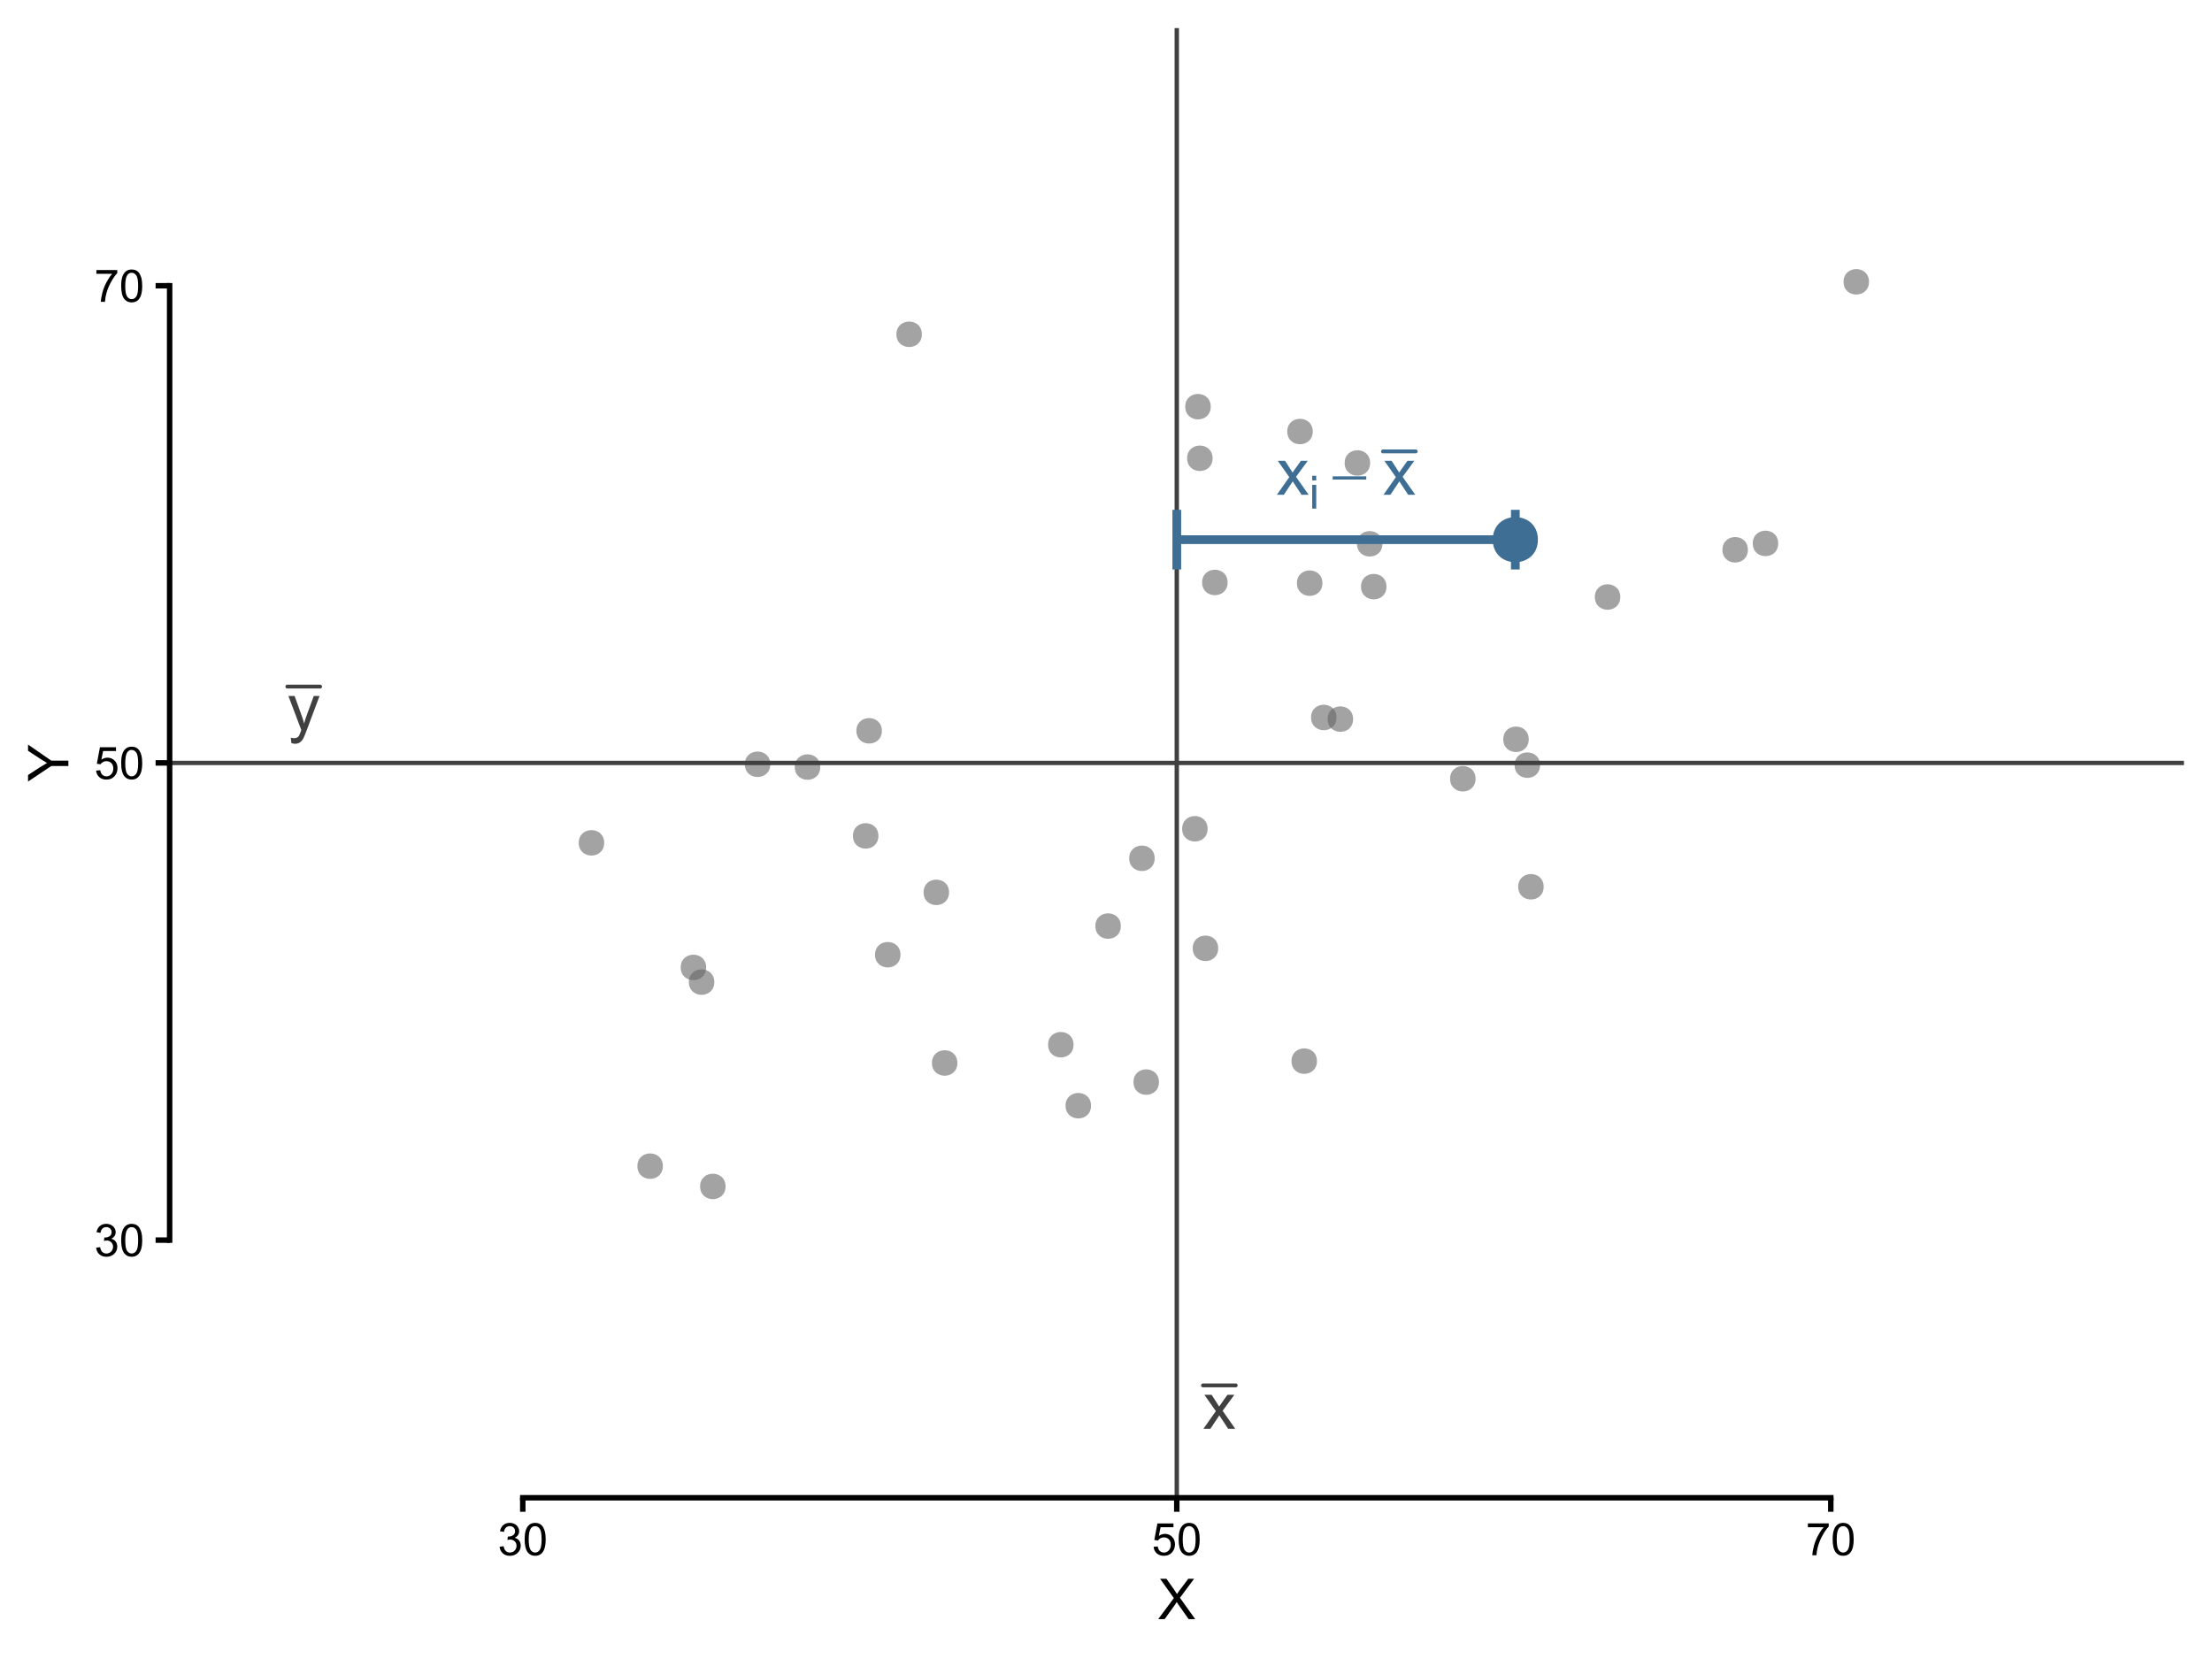
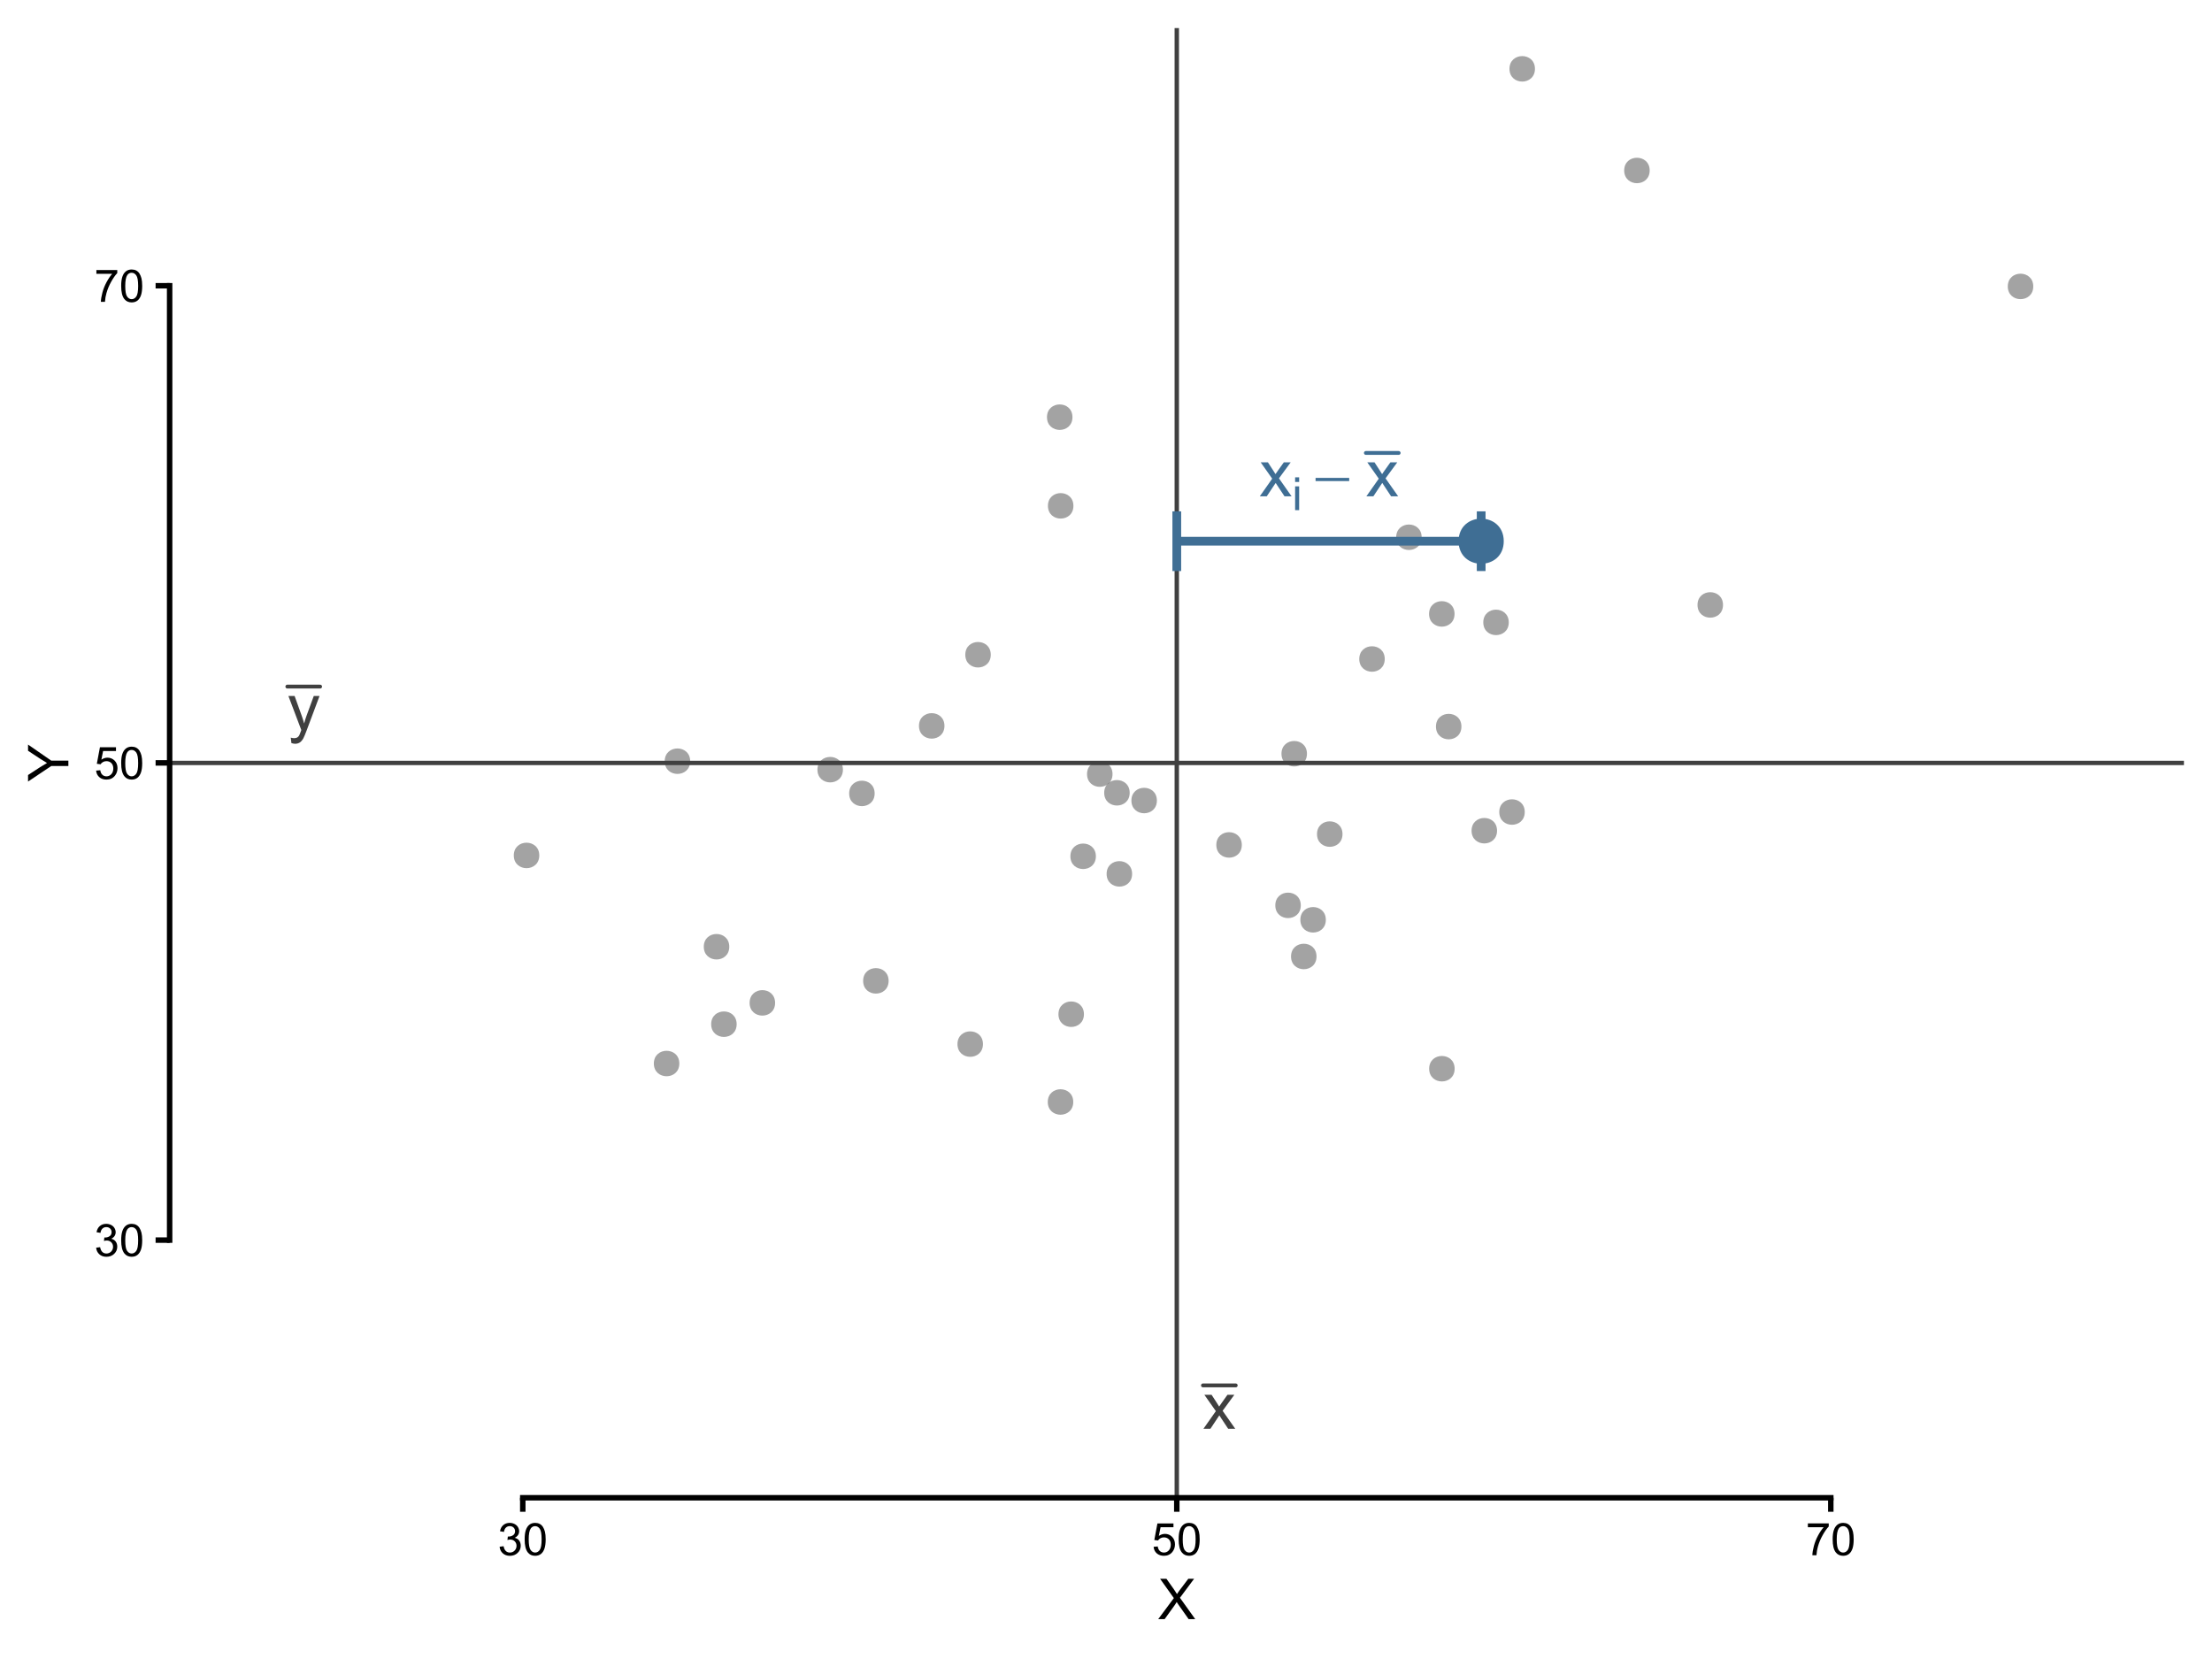
<svg xmlns="http://www.w3.org/2000/svg" xmlns:xlink="http://www.w3.org/1999/xlink" width="432pt" height="324pt" viewBox="0 0 432 324">
  <defs>
    <g>
      <g id="glyph-0-0">
        <path d="M 0.094 0 L 2.52 -3.449 L 0.273 -6.641 L 1.684 -6.641 L 2.699 -5.082 C 2.891 -4.785 3.047 -4.539 3.164 -4.34 C 3.344 -4.609 3.512 -4.852 3.668 -5.07 L 4.789 -6.641 L 6.133 -6.641 L 3.84 -3.512 L 6.309 0 L 4.926 0 L 3.562 -2.062 L 3.199 -2.621 L 1.457 0 Z M 0.094 0 " />
      </g>
      <g id="glyph-0-1">
        <path d="M 0.793 2.559 L 0.668 1.5 C 0.914 1.566 1.129 1.598 1.312 1.602 C 1.562 1.598 1.762 1.559 1.91 1.477 C 2.059 1.391 2.18 1.273 2.281 1.125 C 2.348 1.012 2.465 0.73 2.625 0.289 C 2.645 0.223 2.676 0.133 2.727 0.012 L 0.207 -6.641 L 1.418 -6.641 L 2.801 -2.793 C 2.98 -2.305 3.141 -1.793 3.281 -1.258 C 3.41 -1.77 3.562 -2.273 3.746 -2.77 L 5.164 -6.641 L 6.289 -6.641 L 3.762 0.113 C 3.488 0.84 3.277 1.344 3.133 1.621 C 2.93 1.988 2.699 2.258 2.445 2.434 C 2.184 2.605 1.875 2.695 1.52 2.695 C 1.301 2.695 1.059 2.648 0.793 2.559 Z M 0.793 2.559 " />
      </g>
      <g id="glyph-1-0">
        <path d="M 0.594 -5.508 L 0.594 -6.414 L 1.383 -6.414 L 1.383 -5.508 Z M 0.594 0 L 0.594 -4.648 L 1.383 -4.648 L 1.383 0 Z M 0.594 0 " />
      </g>
      <g id="glyph-2-0">
        <path d="M 0.23 -3.602 L 6.797 -3.602 L 6.797 -2.98 L 0.23 -2.98 Z M 0.23 -3.602 " />
      </g>
      <g id="glyph-3-0">
        <path d="M 0.371 -1.664 L 1.145 -1.766 C 1.23 -1.324 1.383 -1.008 1.598 -0.816 C 1.809 -0.621 2.066 -0.527 2.375 -0.527 C 2.734 -0.527 3.043 -0.652 3.297 -0.906 C 3.547 -1.156 3.672 -1.469 3.676 -1.844 C 3.672 -2.195 3.555 -2.488 3.324 -2.719 C 3.09 -2.949 2.797 -3.062 2.441 -3.066 C 2.293 -3.062 2.109 -3.035 1.895 -2.98 L 1.98 -3.66 C 2.031 -3.652 2.07 -3.648 2.105 -3.652 C 2.434 -3.648 2.73 -3.734 2.996 -3.91 C 3.254 -4.078 3.387 -4.344 3.391 -4.703 C 3.387 -4.984 3.289 -5.219 3.102 -5.406 C 2.906 -5.59 2.66 -5.684 2.359 -5.688 C 2.055 -5.684 1.805 -5.59 1.605 -5.402 C 1.402 -5.215 1.273 -4.93 1.219 -4.555 L 0.445 -4.691 C 0.539 -5.207 0.754 -5.609 1.09 -5.895 C 1.426 -6.18 1.844 -6.32 2.344 -6.324 C 2.688 -6.32 3.004 -6.246 3.293 -6.102 C 3.582 -5.953 3.801 -5.754 3.953 -5.5 C 4.105 -5.242 4.184 -4.973 4.184 -4.688 C 4.184 -4.414 4.109 -4.164 3.965 -3.945 C 3.816 -3.719 3.602 -3.543 3.316 -3.41 C 3.688 -3.324 3.977 -3.145 4.184 -2.875 C 4.391 -2.602 4.492 -2.262 4.496 -1.859 C 4.492 -1.305 4.293 -0.84 3.895 -0.461 C 3.492 -0.078 2.984 0.109 2.371 0.113 C 1.816 0.109 1.355 -0.051 0.992 -0.379 C 0.625 -0.707 0.418 -1.137 0.371 -1.664 Z M 0.371 -1.664 " />
      </g>
      <g id="glyph-3-1">
        <path d="M 0.367 -3.105 C 0.363 -3.848 0.438 -4.445 0.594 -4.902 C 0.742 -5.355 0.973 -5.707 1.277 -5.953 C 1.578 -6.199 1.957 -6.32 2.418 -6.324 C 2.754 -6.32 3.051 -6.254 3.309 -6.121 C 3.562 -5.984 3.773 -5.789 3.938 -5.531 C 4.102 -5.273 4.23 -4.961 4.328 -4.594 C 4.422 -4.227 4.469 -3.73 4.473 -3.105 C 4.469 -2.367 4.395 -1.77 4.242 -1.316 C 4.09 -0.859 3.863 -0.508 3.562 -0.262 C 3.258 -0.016 2.875 0.105 2.418 0.109 C 1.809 0.105 1.332 -0.109 0.988 -0.547 C 0.57 -1.066 0.363 -1.922 0.367 -3.105 Z M 1.16 -3.105 C 1.16 -2.07 1.281 -1.379 1.523 -1.039 C 1.766 -0.695 2.062 -0.527 2.418 -0.527 C 2.773 -0.527 3.074 -0.699 3.316 -1.043 C 3.559 -1.387 3.68 -2.074 3.68 -3.105 C 3.68 -4.145 3.559 -4.832 3.316 -5.172 C 3.074 -5.512 2.77 -5.684 2.41 -5.684 C 2.051 -5.684 1.77 -5.531 1.559 -5.234 C 1.293 -4.844 1.16 -4.137 1.16 -3.105 Z M 1.16 -3.105 " />
      </g>
      <g id="glyph-3-2">
        <path d="M 0.367 -1.648 L 1.176 -1.719 C 1.234 -1.32 1.375 -1.023 1.594 -0.824 C 1.812 -0.625 2.078 -0.527 2.391 -0.527 C 2.762 -0.527 3.074 -0.668 3.336 -0.949 C 3.59 -1.23 3.719 -1.602 3.723 -2.066 C 3.719 -2.504 3.594 -2.852 3.348 -3.109 C 3.098 -3.363 2.773 -3.492 2.375 -3.492 C 2.125 -3.492 1.902 -3.434 1.703 -3.32 C 1.5 -3.207 1.344 -3.062 1.23 -2.883 L 0.504 -2.977 L 1.113 -6.215 L 4.246 -6.215 L 4.246 -5.473 L 1.73 -5.473 L 1.391 -3.781 C 1.766 -4.039 2.164 -4.172 2.582 -4.176 C 3.129 -4.172 3.594 -3.98 3.973 -3.605 C 4.352 -3.223 4.539 -2.734 4.543 -2.137 C 4.539 -1.562 4.375 -1.07 4.043 -0.656 C 3.637 -0.148 3.086 0.105 2.391 0.109 C 1.816 0.105 1.348 -0.051 0.984 -0.371 C 0.621 -0.691 0.414 -1.117 0.367 -1.648 Z M 0.367 -1.648 " />
      </g>
      <g id="glyph-3-3">
        <path d="M 0.418 -5.473 L 0.418 -6.219 L 4.496 -6.219 L 4.496 -5.617 C 4.09 -5.188 3.691 -4.621 3.301 -3.914 C 2.902 -3.203 2.602 -2.473 2.391 -1.73 C 2.234 -1.199 2.133 -0.625 2.094 0 L 1.297 0 C 1.305 -0.492 1.402 -1.09 1.59 -1.793 C 1.773 -2.496 2.043 -3.172 2.391 -3.824 C 2.738 -4.477 3.109 -5.027 3.504 -5.473 Z M 0.418 -5.473 " />
      </g>
      <g id="glyph-4-0">
        <path d="M 0.047 0 L 3.094 -4.102 L 0.406 -7.875 L 1.648 -7.875 L 3.078 -5.855 C 3.371 -5.434 3.582 -5.113 3.711 -4.887 C 3.883 -5.172 4.094 -5.469 4.336 -5.785 L 5.918 -7.875 L 7.051 -7.875 L 4.285 -4.164 L 7.266 0 L 5.977 0 L 3.996 -2.809 C 3.883 -2.965 3.766 -3.141 3.652 -3.336 C 3.473 -3.047 3.348 -2.852 3.277 -2.746 L 1.301 0 Z M 0.047 0 " />
      </g>
      <g id="glyph-5-0">
        <path d="M 0 -3.066 L -3.336 -3.066 L -7.875 -0.031 L -7.875 -1.301 L -5.5 -2.852 C -5.055 -3.137 -4.609 -3.402 -4.168 -3.652 C -4.574 -3.887 -5.039 -4.176 -5.559 -4.512 L -7.875 -6.039 L -7.875 -7.25 L -3.336 -4.109 L 0 -4.109 Z M 0 -3.066 " />
      </g>
    </g>
    <clipPath id="clip-0">
      <path clip-rule="nonzero" d="M 33.129 5.48 L 426.523 5.48 L 426.523 292.512 L 33.129 292.512 Z M 33.129 5.48 " />
    </clipPath>
    <clipPath id="clip-1">
      <path clip-rule="nonzero" d="M 229 5.48 L 231 5.48 L 231 292.512 L 229 292.512 Z M 229 5.48 " />
    </clipPath>
    <clipPath id="clip-2">
      <path clip-rule="nonzero" d="M 33.129 148 L 426.523 148 L 426.523 150 L 33.129 150 Z M 33.129 148 " />
    </clipPath>
  </defs>
  <rect x="-43.2" y="-32.4" width="518.4" height="388.8" fill="rgb(100%, 100%, 100%)" fill-opacity="1" />
  <rect x="-43.2" y="-32.4" width="518.4" height="388.8" fill="rgb(100%, 100%, 100%)" fill-opacity="1" />
  <path fill="none" stroke-width="1.067" stroke-linecap="round" stroke-linejoin="round" stroke="rgb(100%, 100%, 100%)" stroke-opacity="1" stroke-miterlimit="10" d="M 0 324 L 432 324 L 432 0 L 0 0 Z M 0 324 " />
  <g clip-path="url(#clip-0)">
    <path fill-rule="nonzero" fill="rgb(100%, 100%, 100%)" fill-opacity="1" d="M 33.129 292.508 L 426.523 292.508 L 426.523 5.477 L 33.129 5.477 Z M 33.129 292.508 " />
  </g>
-   <path fill-rule="nonzero" fill="rgb(40%, 40%, 40%)" fill-opacity="0.6" d="M 160.195 149.809 C 160.195 153.125 155.219 153.125 155.219 149.809 C 155.219 146.488 160.195 146.488 160.195 149.809 " />
-   <path fill-rule="nonzero" fill="rgb(40%, 40%, 40%)" fill-opacity="0.6" d="M 175.863 186.453 C 175.863 189.77 170.887 189.77 170.887 186.453 C 170.887 183.137 175.863 183.137 175.863 186.453 " />
-   <path fill-rule="nonzero" fill="rgb(40%, 40%, 40%)" fill-opacity="0.6" d="M 185.348 174.273 C 185.348 177.594 180.371 177.594 180.371 174.273 C 180.371 170.957 185.348 170.957 185.348 174.273 " />
-   <path fill-rule="nonzero" fill="rgb(40%, 40%, 40%)" fill-opacity="0.6" d="M 270.777 114.57 C 270.777 117.891 265.801 117.891 265.801 114.57 C 265.801 111.254 270.777 111.254 270.777 114.57 " />
-   <path fill-rule="nonzero" fill="rgb(40%, 40%, 40%)" fill-opacity="0.6" d="M 341.363 107.375 C 341.363 110.691 336.387 110.691 336.387 107.375 C 336.387 104.059 341.363 104.059 341.363 107.375 " />
-   <path fill-rule="nonzero" fill="rgb(40%, 40%, 40%)" fill-opacity="0.6" d="M 269.988 106.207 C 269.988 109.523 265.012 109.523 265.012 106.207 C 265.012 102.891 269.988 102.891 269.988 106.207 " />
-   <path fill-rule="nonzero" fill="rgb(40%, 40%, 40%)" fill-opacity="0.6" d="M 150.438 149.262 C 150.438 152.582 145.461 152.582 145.461 149.262 C 145.461 145.945 150.438 145.945 150.438 149.262 " />
-   <path fill-rule="nonzero" fill="rgb(40%, 40%, 40%)" fill-opacity="0.6" d="M 180.043 65.285 C 180.043 68.605 175.066 68.605 175.066 65.285 C 175.066 61.969 180.043 61.969 180.043 65.285 " />
-   <path fill-rule="nonzero" fill="rgb(40%, 40%, 40%)" fill-opacity="0.6" d="M 118 164.605 C 118 167.922 113.023 167.922 113.023 164.605 C 113.023 161.285 118 161.285 118 164.605 " />
-   <path fill-rule="nonzero" fill="rgb(40%, 40%, 40%)" fill-opacity="0.6" d="M 172.227 142.73 C 172.227 146.047 167.25 146.047 167.25 142.73 C 167.25 139.41 172.227 139.41 172.227 142.73 " />
-   <path fill-rule="nonzero" fill="rgb(40%, 40%, 40%)" fill-opacity="0.6" d="M 129.457 227.746 C 129.457 231.062 124.48 231.062 124.48 227.746 C 124.48 224.43 129.457 224.43 129.457 227.746 " />
-   <path fill-rule="nonzero" fill="rgb(40%, 40%, 40%)" fill-opacity="0.6" d="M 186.98 207.598 C 186.98 210.918 182.004 210.918 182.004 207.598 C 182.004 204.281 186.98 204.281 186.98 207.598 " />
-   <path fill-rule="nonzero" fill="rgb(40%, 40%, 40%)" fill-opacity="0.6" d="M 258.266 113.891 C 258.266 117.207 253.289 117.207 253.289 113.891 C 253.289 110.57 258.266 110.57 258.266 113.891 " />
-   <path fill-rule="nonzero" fill="rgb(40%, 40%, 40%)" fill-opacity="0.6" d="M 301.477 173.184 C 301.477 176.504 296.5 176.504 296.5 173.184 C 296.5 169.867 301.477 169.867 301.477 173.184 " />
-   <path fill-rule="nonzero" fill="rgb(40%, 40%, 40%)" fill-opacity="0.6" d="M 209.664 204.031 C 209.664 207.348 204.688 207.348 204.688 204.031 C 204.688 200.715 209.664 200.715 209.664 204.031 " />
-   <path fill-rule="nonzero" fill="rgb(40%, 40%, 40%)" fill-opacity="0.6" d="M 137.914 188.938 C 137.914 192.254 132.938 192.254 132.938 188.938 C 132.938 185.617 137.914 185.617 137.914 188.938 " />
-   <path fill-rule="nonzero" fill="rgb(40%, 40%, 40%)" fill-opacity="0.6" d="M 288.176 152.086 C 288.176 155.406 283.199 155.406 283.199 152.086 C 283.199 148.77 288.176 148.77 288.176 152.086 " />
-   <path fill-rule="nonzero" fill="rgb(40%, 40%, 40%)" fill-opacity="0.6" d="M 226.34 211.328 C 226.34 214.645 221.363 214.645 221.363 211.328 C 221.363 208.012 226.34 208.012 226.34 211.328 " />
-   <path fill-rule="nonzero" fill="rgb(40%, 40%, 40%)" fill-opacity="0.6" d="M 225.504 167.625 C 225.504 170.945 220.527 170.945 220.527 167.625 C 220.527 164.309 225.504 164.309 225.504 167.625 " />
-   <path fill-rule="nonzero" fill="rgb(40%, 40%, 40%)" fill-opacity="0.6" d="M 365.016 55.039 C 365.016 58.355 360.039 58.355 360.039 55.039 C 360.039 51.719 365.016 51.719 365.016 55.039 " />
-   <path fill-rule="nonzero" fill="rgb(40%, 40%, 40%)" fill-opacity="0.6" d="M 298.43 105.395 C 298.43 108.715 293.453 108.715 293.453 105.395 C 293.453 102.078 298.43 102.078 298.43 105.395 " />
-   <path fill-rule="nonzero" fill="rgb(40%, 40%, 40%)" fill-opacity="0.6" d="M 235.848 161.863 C 235.848 165.18 230.871 165.18 230.871 161.863 C 230.871 158.543 235.848 158.543 235.848 161.863 " />
-   <path fill-rule="nonzero" fill="rgb(40%, 40%, 40%)" fill-opacity="0.6" d="M 237.91 185.207 C 237.91 188.527 232.934 188.527 232.934 185.207 C 232.934 181.891 237.91 181.891 237.91 185.207 " />
-   <path fill-rule="nonzero" fill="rgb(40%, 40%, 40%)" fill-opacity="0.6" d="M 141.703 231.707 C 141.703 235.027 136.727 235.027 136.727 231.707 C 136.727 228.391 141.703 228.391 141.703 231.707 " />
-   <path fill-rule="nonzero" fill="rgb(40%, 40%, 40%)" fill-opacity="0.6" d="M 298.559 144.383 C 298.559 147.703 293.582 147.703 293.582 144.383 C 293.582 141.066 298.559 141.066 298.559 144.383 " />
-   <path fill-rule="nonzero" fill="rgb(40%, 40%, 40%)" fill-opacity="0.6" d="M 316.445 116.598 C 316.445 119.914 311.469 119.914 311.469 116.598 C 311.469 113.277 316.445 113.277 316.445 116.598 " />
-   <path fill-rule="nonzero" fill="rgb(40%, 40%, 40%)" fill-opacity="0.6" d="M 139.508 191.801 C 139.508 195.121 134.531 195.121 134.531 191.801 C 134.531 188.484 139.508 188.484 139.508 191.801 " />
-   <path fill-rule="nonzero" fill="rgb(40%, 40%, 40%)" fill-opacity="0.6" d="M 239.75 113.754 C 239.75 117.07 234.773 117.07 234.773 113.754 C 234.773 110.434 239.75 110.434 239.75 113.754 " />
-   <path fill-rule="nonzero" fill="rgb(40%, 40%, 40%)" fill-opacity="0.6" d="M 236.453 79.422 C 236.453 82.742 231.477 82.742 231.477 79.422 C 231.477 76.105 236.453 76.105 236.453 79.422 " />
-   <path fill-rule="nonzero" fill="rgb(40%, 40%, 40%)" fill-opacity="0.6" d="M 264.262 140.438 C 264.262 143.758 259.285 143.758 259.285 140.438 C 259.285 137.121 264.262 137.121 264.262 140.438 " />
-   <path fill-rule="nonzero" fill="rgb(40%, 40%, 40%)" fill-opacity="0.6" d="M 347.285 106.129 C 347.285 109.445 342.309 109.445 342.309 106.129 C 342.309 102.809 347.285 102.809 347.285 106.129 " />
-   <path fill-rule="nonzero" fill="rgb(40%, 40%, 40%)" fill-opacity="0.6" d="M 300.773 149.434 C 300.773 152.754 295.797 152.754 295.797 149.434 C 295.797 146.117 300.773 146.117 300.773 149.434 " />
-   <path fill-rule="nonzero" fill="rgb(40%, 40%, 40%)" fill-opacity="0.6" d="M 213.078 215.938 C 213.078 219.258 208.102 219.258 208.102 215.938 C 208.102 212.621 213.078 212.621 213.078 215.938 " />
-   <path fill-rule="nonzero" fill="rgb(40%, 40%, 40%)" fill-opacity="0.6" d="M 256.375 84.277 C 256.375 87.594 251.398 87.594 251.398 84.277 C 251.398 80.961 256.375 80.961 256.375 84.277 " />
-   <path fill-rule="nonzero" fill="rgb(40%, 40%, 40%)" fill-opacity="0.6" d="M 267.586 90.414 C 267.586 93.73 262.609 93.73 262.609 90.414 C 262.609 87.098 267.586 87.098 267.586 90.414 " />
-   <path fill-rule="nonzero" fill="rgb(40%, 40%, 40%)" fill-opacity="0.6" d="M 171.551 163.25 C 171.551 166.566 166.574 166.566 166.574 163.25 C 166.574 159.934 171.551 159.934 171.551 163.25 " />
-   <path fill-rule="nonzero" fill="rgb(40%, 40%, 40%)" fill-opacity="0.6" d="M 261.02 140.121 C 261.02 143.438 256.043 143.438 256.043 140.121 C 256.043 136.801 261.02 136.801 261.02 140.121 " />
-   <path fill-rule="nonzero" fill="rgb(40%, 40%, 40%)" fill-opacity="0.6" d="M 257.203 207.234 C 257.203 210.555 252.227 210.555 252.227 207.234 C 252.227 203.918 257.203 203.918 257.203 207.234 " />
-   <path fill-rule="nonzero" fill="rgb(40%, 40%, 40%)" fill-opacity="0.6" d="M 236.82 89.504 C 236.82 92.82 231.844 92.82 231.844 89.504 C 231.844 86.184 236.82 86.184 236.82 89.504 " />
-   <path fill-rule="nonzero" fill="rgb(40%, 40%, 40%)" fill-opacity="0.6" d="M 218.898 180.859 C 218.898 184.176 213.922 184.176 213.922 180.859 C 213.922 177.543 218.898 177.543 218.898 180.859 " />
+   <path fill-rule="nonzero" fill="rgb(40%, 40%, 40%)" fill-opacity="0.6" d="M 284.09 208.719 C 284.09 212.035 279.113 212.035 279.113 208.719 C 279.113 205.398 284.09 205.398 284.09 208.719 " />
+   <path fill-rule="nonzero" fill="rgb(40%, 40%, 40%)" fill-opacity="0.6" d="M 209.449 81.473 C 209.449 84.789 204.473 84.789 204.473 81.473 C 204.473 78.156 209.449 78.156 209.449 81.473 " />
+   <path fill-rule="nonzero" fill="rgb(40%, 40%, 40%)" fill-opacity="0.6" d="M 142.426 184.895 C 142.426 188.215 137.449 188.215 137.449 184.895 C 137.449 181.578 142.426 181.578 142.426 184.895 " />
+   <path fill-rule="nonzero" fill="rgb(40%, 40%, 40%)" fill-opacity="0.6" d="M 294.66 121.551 C 294.66 124.867 289.684 124.867 289.684 121.551 C 289.684 118.234 294.66 118.234 294.66 121.551 " />
+   <path fill-rule="nonzero" fill="rgb(40%, 40%, 40%)" fill-opacity="0.6" d="M 164.621 150.312 C 164.621 153.633 159.645 153.633 159.645 150.312 C 159.645 146.996 164.621 146.996 164.621 150.312 " />
+   <path fill-rule="nonzero" fill="rgb(40%, 40%, 40%)" fill-opacity="0.6" d="M 284.07 119.895 C 284.07 123.215 279.094 123.215 279.094 119.895 C 279.094 116.578 284.07 116.578 284.07 119.895 " />
+   <path fill-rule="nonzero" fill="rgb(40%, 40%, 40%)" fill-opacity="0.6" d="M 193.496 127.867 C 193.496 131.188 188.52 131.188 188.52 127.867 C 188.52 124.551 193.496 124.551 193.496 127.867 " />
+   <path fill-rule="nonzero" fill="rgb(40%, 40%, 40%)" fill-opacity="0.6" d="M 270.438 128.703 C 270.438 132.02 265.461 132.02 265.461 128.703 C 265.461 125.383 270.438 125.383 270.438 128.703 " />
+   <path fill-rule="nonzero" fill="rgb(40%, 40%, 40%)" fill-opacity="0.6" d="M 151.375 195.859 C 151.375 199.176 146.398 199.176 146.398 195.859 C 146.398 192.539 151.375 192.539 151.375 195.859 " />
+   <path fill-rule="nonzero" fill="rgb(40%, 40%, 40%)" fill-opacity="0.6" d="M 221.098 170.668 C 221.098 173.984 216.121 173.984 216.121 170.668 C 216.121 167.348 221.098 167.348 221.098 170.668 " />
+   <path fill-rule="nonzero" fill="rgb(40%, 40%, 40%)" fill-opacity="0.6" d="M 225.938 156.344 C 225.938 159.66 220.961 159.66 220.961 156.344 C 220.961 153.027 225.938 153.027 225.938 156.344 " />
+   <path fill-rule="nonzero" fill="rgb(40%, 40%, 40%)" fill-opacity="0.6" d="M 336.5 118.141 C 336.5 121.461 331.523 121.461 331.523 118.141 C 331.523 114.824 336.5 114.824 336.5 118.141 " />
+   <path fill-rule="nonzero" fill="rgb(40%, 40%, 40%)" fill-opacity="0.6" d="M 173.547 191.559 C 173.547 194.879 168.57 194.879 168.57 191.559 C 168.57 188.242 173.547 188.242 173.547 191.559 " />
+   <path fill-rule="nonzero" fill="rgb(40%, 40%, 40%)" fill-opacity="0.6" d="M 254.043 176.816 C 254.043 180.133 249.066 180.133 249.066 176.816 C 249.066 173.5 254.043 173.5 254.043 176.816 " />
+   <path fill-rule="nonzero" fill="rgb(40%, 40%, 40%)" fill-opacity="0.6" d="M 258.934 179.637 C 258.934 182.953 253.957 182.953 253.957 179.637 C 253.957 176.316 258.934 176.316 258.934 179.637 " />
+   <path fill-rule="nonzero" fill="rgb(40%, 40%, 40%)" fill-opacity="0.6" d="M 262.188 162.898 C 262.188 166.215 257.211 166.215 257.211 162.898 C 257.211 159.578 262.188 159.578 262.188 162.898 " />
+   <path fill-rule="nonzero" fill="rgb(40%, 40%, 40%)" fill-opacity="0.6" d="M 292.371 162.234 C 292.371 165.551 287.395 165.551 287.395 162.234 C 287.395 158.918 292.371 158.918 292.371 162.234 " />
+   <path fill-rule="nonzero" fill="rgb(40%, 40%, 40%)" fill-opacity="0.6" d="M 134.793 148.66 C 134.793 151.977 129.816 151.977 129.816 148.66 C 129.816 145.344 134.793 145.344 134.793 148.66 " />
+   <path fill-rule="nonzero" fill="rgb(40%, 40%, 40%)" fill-opacity="0.6" d="M 220.625 154.832 C 220.625 158.148 215.648 158.148 215.648 154.832 C 215.648 151.516 220.625 151.516 220.625 154.832 " />
+   <path fill-rule="nonzero" fill="rgb(40%, 40%, 40%)" fill-opacity="0.6" d="M 105.32 167.062 C 105.32 170.383 100.344 170.383 100.344 167.062 C 100.344 163.746 105.32 163.746 105.32 167.062 " />
+   <path fill-rule="nonzero" fill="rgb(40%, 40%, 40%)" fill-opacity="0.6" d="M 257.113 186.797 C 257.113 190.117 252.137 190.117 252.137 186.797 C 252.137 183.48 257.113 183.48 257.113 186.797 " />
+   <path fill-rule="nonzero" fill="rgb(40%, 40%, 40%)" fill-opacity="0.6" d="M 297.781 158.59 C 297.781 161.906 292.805 161.906 292.805 158.59 C 292.805 155.273 297.781 155.273 297.781 158.59 " />
+   <path fill-rule="nonzero" fill="rgb(40%, 40%, 40%)" fill-opacity="0.6" d="M 291.758 105.695 C 291.758 109.016 286.781 109.016 286.781 105.695 C 286.781 102.379 291.758 102.379 291.758 105.695 " />
+   <path fill-rule="nonzero" fill="rgb(40%, 40%, 40%)" fill-opacity="0.6" d="M 322.18 33.293 C 322.18 36.609 317.203 36.609 317.203 33.293 C 317.203 29.977 322.18 29.977 322.18 33.293 " />
+   <path fill-rule="nonzero" fill="rgb(40%, 40%, 40%)" fill-opacity="0.6" d="M 191.969 203.91 C 191.969 207.227 186.992 207.227 186.992 203.91 C 186.992 200.594 191.969 200.594 191.969 203.91 " />
+   <path fill-rule="nonzero" fill="rgb(40%, 40%, 40%)" fill-opacity="0.6" d="M 209.605 215.215 C 209.605 218.535 204.629 218.535 204.629 215.215 C 204.629 211.898 209.605 211.898 209.605 215.215 " />
+   <path fill-rule="nonzero" fill="rgb(40%, 40%, 40%)" fill-opacity="0.6" d="M 132.672 207.703 C 132.672 211.02 127.695 211.02 127.695 207.703 C 127.695 204.387 132.672 204.387 132.672 207.703 " />
+   <path fill-rule="nonzero" fill="rgb(40%, 40%, 40%)" fill-opacity="0.6" d="M 242.523 165.012 C 242.523 168.332 237.547 168.332 237.547 165.012 C 237.547 161.695 242.523 161.695 242.523 165.012 " />
+   <path fill-rule="nonzero" fill="rgb(40%, 40%, 40%)" fill-opacity="0.6" d="M 397.094 55.938 C 397.094 59.254 392.117 59.254 392.117 55.938 C 392.117 52.621 397.094 52.621 397.094 55.938 " />
+   <path fill-rule="nonzero" fill="rgb(40%, 40%, 40%)" fill-opacity="0.6" d="M 143.867 200.023 C 143.867 203.34 138.891 203.34 138.891 200.023 C 138.891 196.703 143.867 196.703 143.867 200.023 " />
+   <path fill-rule="nonzero" fill="rgb(40%, 40%, 40%)" fill-opacity="0.6" d="M 184.449 141.766 C 184.449 145.086 179.473 145.086 179.473 141.766 C 179.473 138.449 184.449 138.449 184.449 141.766 " />
+   <path fill-rule="nonzero" fill="rgb(40%, 40%, 40%)" fill-opacity="0.6" d="M 277.648 104.926 C 277.648 108.242 272.672 108.242 272.672 104.926 C 272.672 101.609 277.648 101.609 277.648 104.926 " />
+   <path fill-rule="nonzero" fill="rgb(40%, 40%, 40%)" fill-opacity="0.6" d="M 285.414 141.898 C 285.414 145.219 280.438 145.219 280.438 141.898 C 280.438 138.582 285.414 138.582 285.414 141.898 " />
+   <path fill-rule="nonzero" fill="rgb(40%, 40%, 40%)" fill-opacity="0.6" d="M 209.637 98.789 C 209.637 102.109 204.66 102.109 204.66 98.789 C 204.66 95.473 209.637 95.473 209.637 98.789 " />
+   <path fill-rule="nonzero" fill="rgb(40%, 40%, 40%)" fill-opacity="0.6" d="M 299.773 13.441 C 299.773 16.762 294.797 16.762 294.797 13.441 C 294.797 10.125 299.773 10.125 299.773 13.441 " />
+   <path fill-rule="nonzero" fill="rgb(40%, 40%, 40%)" fill-opacity="0.6" d="M 217.273 151.176 C 217.273 154.496 212.297 154.496 212.297 151.176 C 212.297 147.859 217.273 147.859 217.273 151.176 " />
+   <path fill-rule="nonzero" fill="rgb(40%, 40%, 40%)" fill-opacity="0.6" d="M 211.691 198.074 C 211.691 201.391 206.715 201.391 206.715 198.074 C 206.715 194.754 211.691 194.754 211.691 198.074 " />
+   <path fill-rule="nonzero" fill="rgb(40%, 40%, 40%)" fill-opacity="0.6" d="M 255.246 147.203 C 255.246 150.52 250.27 150.52 250.27 147.203 C 250.27 143.883 255.246 143.883 255.246 147.203 " />
+   <path fill-rule="nonzero" fill="rgb(40%, 40%, 40%)" fill-opacity="0.6" d="M 170.816 154.957 C 170.816 158.273 165.84 158.273 165.84 154.957 C 165.84 151.637 170.816 151.637 170.816 154.957 " />
+   <path fill-rule="nonzero" fill="rgb(40%, 40%, 40%)" fill-opacity="0.6" d="M 214.023 167.234 C 214.023 170.551 209.047 170.551 209.047 167.234 C 209.047 163.914 214.023 163.914 214.023 167.234 " />
  <g clip-path="url(#clip-1)">
    <path fill="none" stroke-width="0.854" stroke-linecap="butt" stroke-linejoin="round" stroke="rgb(25.098%, 25.098%, 25.098%)" stroke-opacity="1" stroke-miterlimit="10" d="M 229.824 292.508 L 229.824 5.48 " />
  </g>
  <g clip-path="url(#clip-2)">
    <path fill="none" stroke-width="0.854" stroke-linecap="butt" stroke-linejoin="round" stroke="rgb(25.098%, 25.098%, 25.098%)" stroke-opacity="1" stroke-miterlimit="10" d="M 33.129 148.996 L 426.52 148.996 " />
  </g>
  <g fill="rgb(25.098%, 25.098%, 25.098%)" fill-opacity="1">
    <use xlink:href="#glyph-0-0" x="234.934" y="279.039" />
  </g>
  <path fill="none" stroke-width="0.75" stroke-linecap="round" stroke-linejoin="round" stroke="rgb(25.098%, 25.098%, 25.098%)" stroke-opacity="1" stroke-miterlimit="10" d="M 234.934 270.566 L 241.336 270.566 " />
  <g fill="rgb(25.098%, 25.098%, 25.098%)" fill-opacity="1">
    <use xlink:href="#glyph-0-1" x="56.117" y="142.562" />
  </g>
  <path fill="none" stroke-width="0.75" stroke-linecap="round" stroke-linejoin="round" stroke="rgb(25.098%, 25.098%, 25.098%)" stroke-opacity="1" stroke-miterlimit="10" d="M 56.117 134.09 L 62.52 134.09 " />
-   <path fill="none" stroke-width="1.707" stroke-linecap="butt" stroke-linejoin="round" stroke="rgb(24.706%, 43.137%, 58.039%)" stroke-opacity="1" stroke-miterlimit="10" d="M 295.941 111.219 L 295.941 99.57 " />
-   <path fill="none" stroke-width="1.707" stroke-linecap="butt" stroke-linejoin="round" stroke="rgb(24.706%, 43.137%, 58.039%)" stroke-opacity="1" stroke-miterlimit="10" d="M 295.941 105.395 L 229.824 105.395 " />
-   <path fill="none" stroke-width="1.707" stroke-linecap="butt" stroke-linejoin="round" stroke="rgb(24.706%, 43.137%, 58.039%)" stroke-opacity="1" stroke-miterlimit="10" d="M 229.824 111.219 L 229.824 99.57 " />
-   <path fill-rule="nonzero" fill="rgb(24.706%, 43.137%, 58.039%)" fill-opacity="1" d="M 300.352 105.395 C 300.352 111.273 291.531 111.273 291.531 105.395 C 291.531 99.516 300.352 99.516 300.352 105.395 " />
+   <path fill="none" stroke-width="1.707" stroke-linecap="butt" stroke-linejoin="round" stroke="rgb(24.706%, 43.137%, 58.039%)" stroke-opacity="1" stroke-miterlimit="10" d="M 289.27 111.52 L 289.27 99.871 " />
+   <path fill="none" stroke-width="1.707" stroke-linecap="butt" stroke-linejoin="round" stroke="rgb(24.706%, 43.137%, 58.039%)" stroke-opacity="1" stroke-miterlimit="10" d="M 289.27 105.695 L 229.824 105.695 " />
+   <path fill="none" stroke-width="1.707" stroke-linecap="butt" stroke-linejoin="round" stroke="rgb(24.706%, 43.137%, 58.039%)" stroke-opacity="1" stroke-miterlimit="10" d="M 229.824 111.52 L 229.824 99.871 " />
+   <path fill-rule="nonzero" fill="rgb(24.706%, 43.137%, 58.039%)" fill-opacity="1" d="M 293.68 105.695 C 293.68 111.574 284.859 111.574 284.859 105.695 C 284.859 99.816 293.68 99.816 293.68 105.695 " />
  <g fill="rgb(24.706%, 43.137%, 58.039%)" fill-opacity="1">
-     <use xlink:href="#glyph-0-0" x="249.273" y="96.633" />
+     <use xlink:href="#glyph-0-0" x="245.938" y="96.934" />
  </g>
  <g fill="rgb(24.706%, 43.137%, 58.039%)" fill-opacity="1">
-     <use xlink:href="#glyph-1-0" x="255.676" y="99.332" />
+     <use xlink:href="#glyph-1-0" x="252.34" y="99.633" />
  </g>
  <g fill="rgb(24.706%, 43.137%, 58.039%)" fill-opacity="1">
-     <use xlink:href="#glyph-2-0" x="260.035" y="96.633" />
+     <use xlink:href="#glyph-2-0" x="256.699" y="96.934" />
  </g>
  <g fill="rgb(24.706%, 43.137%, 58.039%)" fill-opacity="1">
-     <use xlink:href="#glyph-0-0" x="270.09" y="96.633" />
+     <use xlink:href="#glyph-0-0" x="266.754" y="96.934" />
  </g>
-   <path fill="none" stroke-width="0.75" stroke-linecap="round" stroke-linejoin="round" stroke="rgb(24.706%, 43.137%, 58.039%)" stroke-opacity="1" stroke-miterlimit="10" d="M 270.09 88.16 L 276.492 88.16 " />
+   <path fill="none" stroke-width="0.75" stroke-linecap="round" stroke-linejoin="round" stroke="rgb(24.706%, 43.137%, 58.039%)" stroke-opacity="1" stroke-miterlimit="10" d="M 266.754 88.461 L 273.156 88.461 " />
  <path fill="none" stroke-width="1.067" stroke-linecap="square" stroke-linejoin="round" stroke="rgb(0%, 0%, 0%)" stroke-opacity="1" stroke-miterlimit="10" d="M 33.129 242.188 L 33.129 55.805 " />
  <g fill="rgb(0%, 0%, 0%)" fill-opacity="1">
    <use xlink:href="#glyph-3-0" x="18.406" y="245.336" />
    <use xlink:href="#glyph-3-1" x="23.3" y="245.336" />
  </g>
  <g fill="rgb(0%, 0%, 0%)" fill-opacity="1">
    <use xlink:href="#glyph-3-2" x="18.406" y="152.145" />
    <use xlink:href="#glyph-3-1" x="23.3" y="152.145" />
  </g>
  <g fill="rgb(0%, 0%, 0%)" fill-opacity="1">
    <use xlink:href="#glyph-3-3" x="18.406" y="58.953" />
    <use xlink:href="#glyph-3-1" x="23.3" y="58.953" />
  </g>
  <path fill="none" stroke-width="1.067" stroke-linecap="butt" stroke-linejoin="round" stroke="rgb(0%, 0%, 0%)" stroke-opacity="1" stroke-miterlimit="10" d="M 30.387 242.188 L 33.129 242.188 " />
  <path fill="none" stroke-width="1.067" stroke-linecap="butt" stroke-linejoin="round" stroke="rgb(0%, 0%, 0%)" stroke-opacity="1" stroke-miterlimit="10" d="M 30.387 148.996 L 33.129 148.996 " />
  <path fill="none" stroke-width="1.067" stroke-linecap="butt" stroke-linejoin="round" stroke="rgb(0%, 0%, 0%)" stroke-opacity="1" stroke-miterlimit="10" d="M 30.387 55.805 L 33.129 55.805 " />
  <path fill="none" stroke-width="1.067" stroke-linecap="square" stroke-linejoin="round" stroke="rgb(0%, 0%, 0%)" stroke-opacity="1" stroke-miterlimit="10" d="M 102.098 292.508 L 357.551 292.508 " />
  <path fill="none" stroke-width="1.067" stroke-linecap="butt" stroke-linejoin="round" stroke="rgb(0%, 0%, 0%)" stroke-opacity="1" stroke-miterlimit="10" d="M 102.098 295.25 L 102.098 292.508 " />
  <path fill="none" stroke-width="1.067" stroke-linecap="butt" stroke-linejoin="round" stroke="rgb(0%, 0%, 0%)" stroke-opacity="1" stroke-miterlimit="10" d="M 229.824 295.25 L 229.824 292.508 " />
  <path fill="none" stroke-width="1.067" stroke-linecap="butt" stroke-linejoin="round" stroke="rgb(0%, 0%, 0%)" stroke-opacity="1" stroke-miterlimit="10" d="M 357.551 295.25 L 357.551 292.508 " />
  <g fill="rgb(0%, 0%, 0%)" fill-opacity="1">
    <use xlink:href="#glyph-3-0" x="97.203" y="303.738" />
    <use xlink:href="#glyph-3-1" x="102.097" y="303.738" />
  </g>
  <g fill="rgb(0%, 0%, 0%)" fill-opacity="1">
    <use xlink:href="#glyph-3-2" x="224.93" y="303.738" />
    <use xlink:href="#glyph-3-1" x="229.824" y="303.738" />
  </g>
  <g fill="rgb(0%, 0%, 0%)" fill-opacity="1">
    <use xlink:href="#glyph-3-3" x="352.656" y="303.738" />
    <use xlink:href="#glyph-3-1" x="357.55" y="303.738" />
  </g>
  <g fill="rgb(0%, 0%, 0%)" fill-opacity="1">
    <use xlink:href="#glyph-4-0" x="226.156" y="316.207" />
  </g>
  <g fill="rgb(0%, 0%, 0%)" fill-opacity="1">
    <use xlink:href="#glyph-5-0" x="13.352" y="152.664" />
  </g>
</svg>
